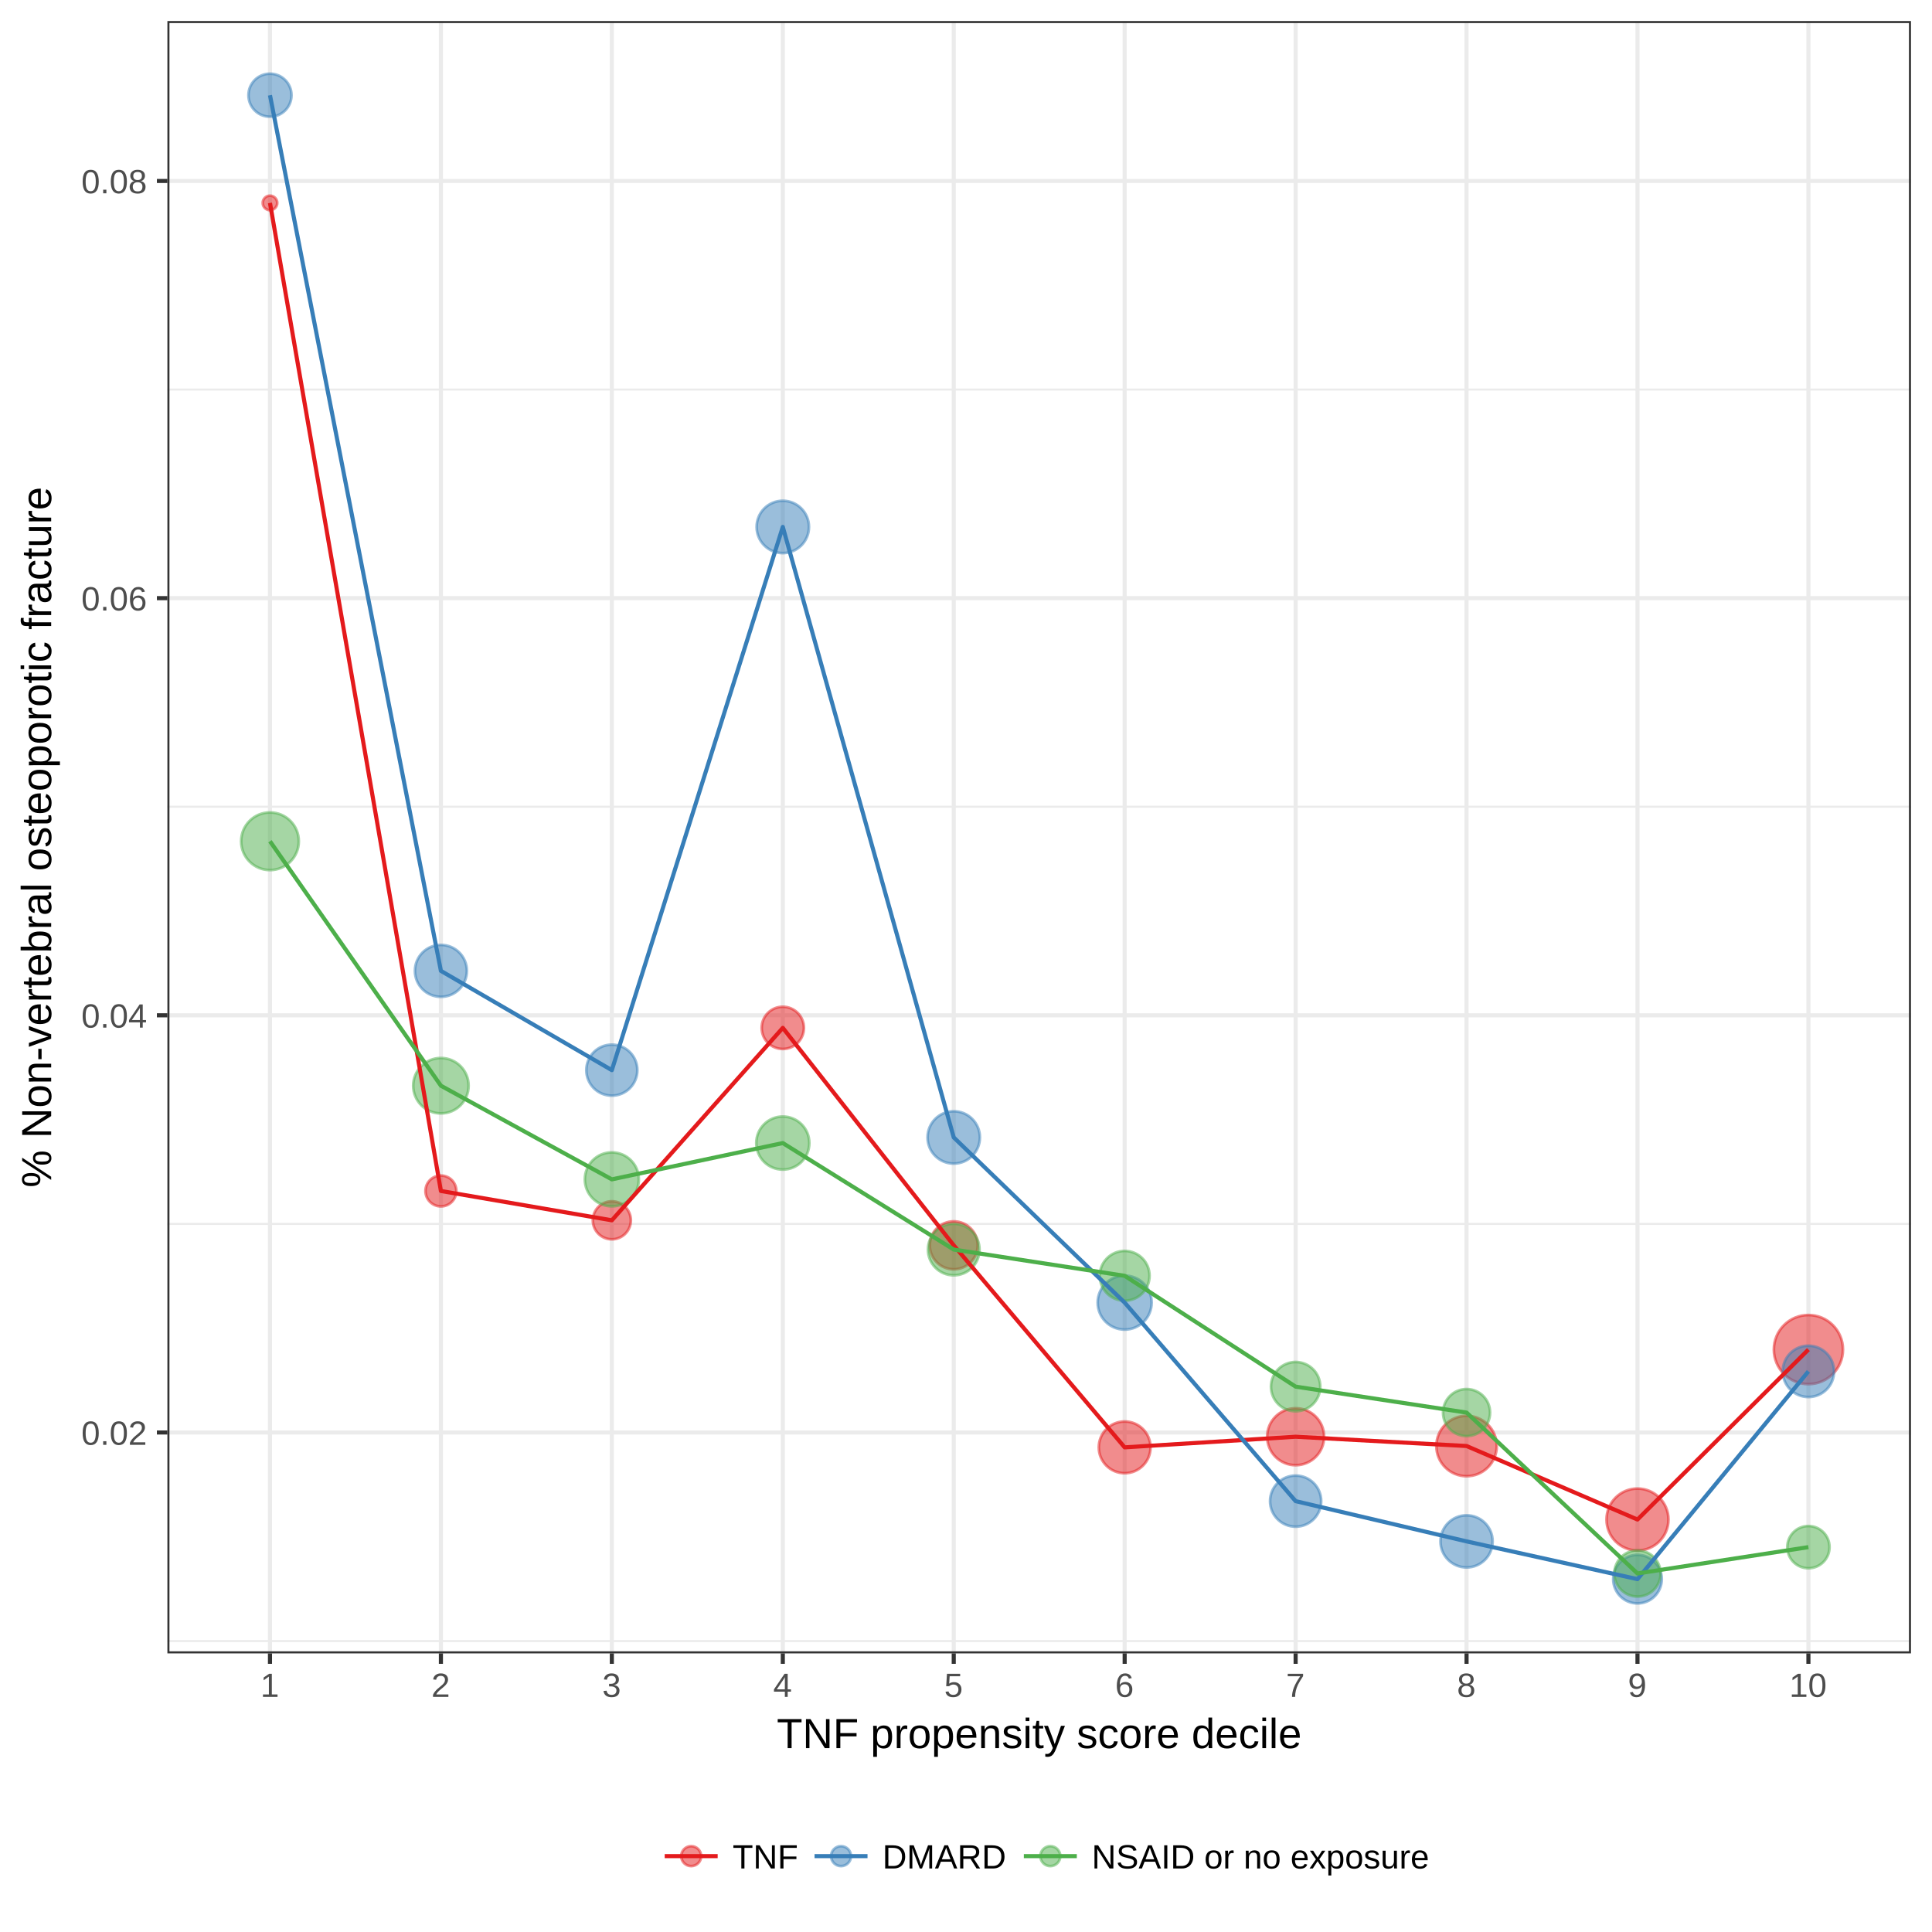
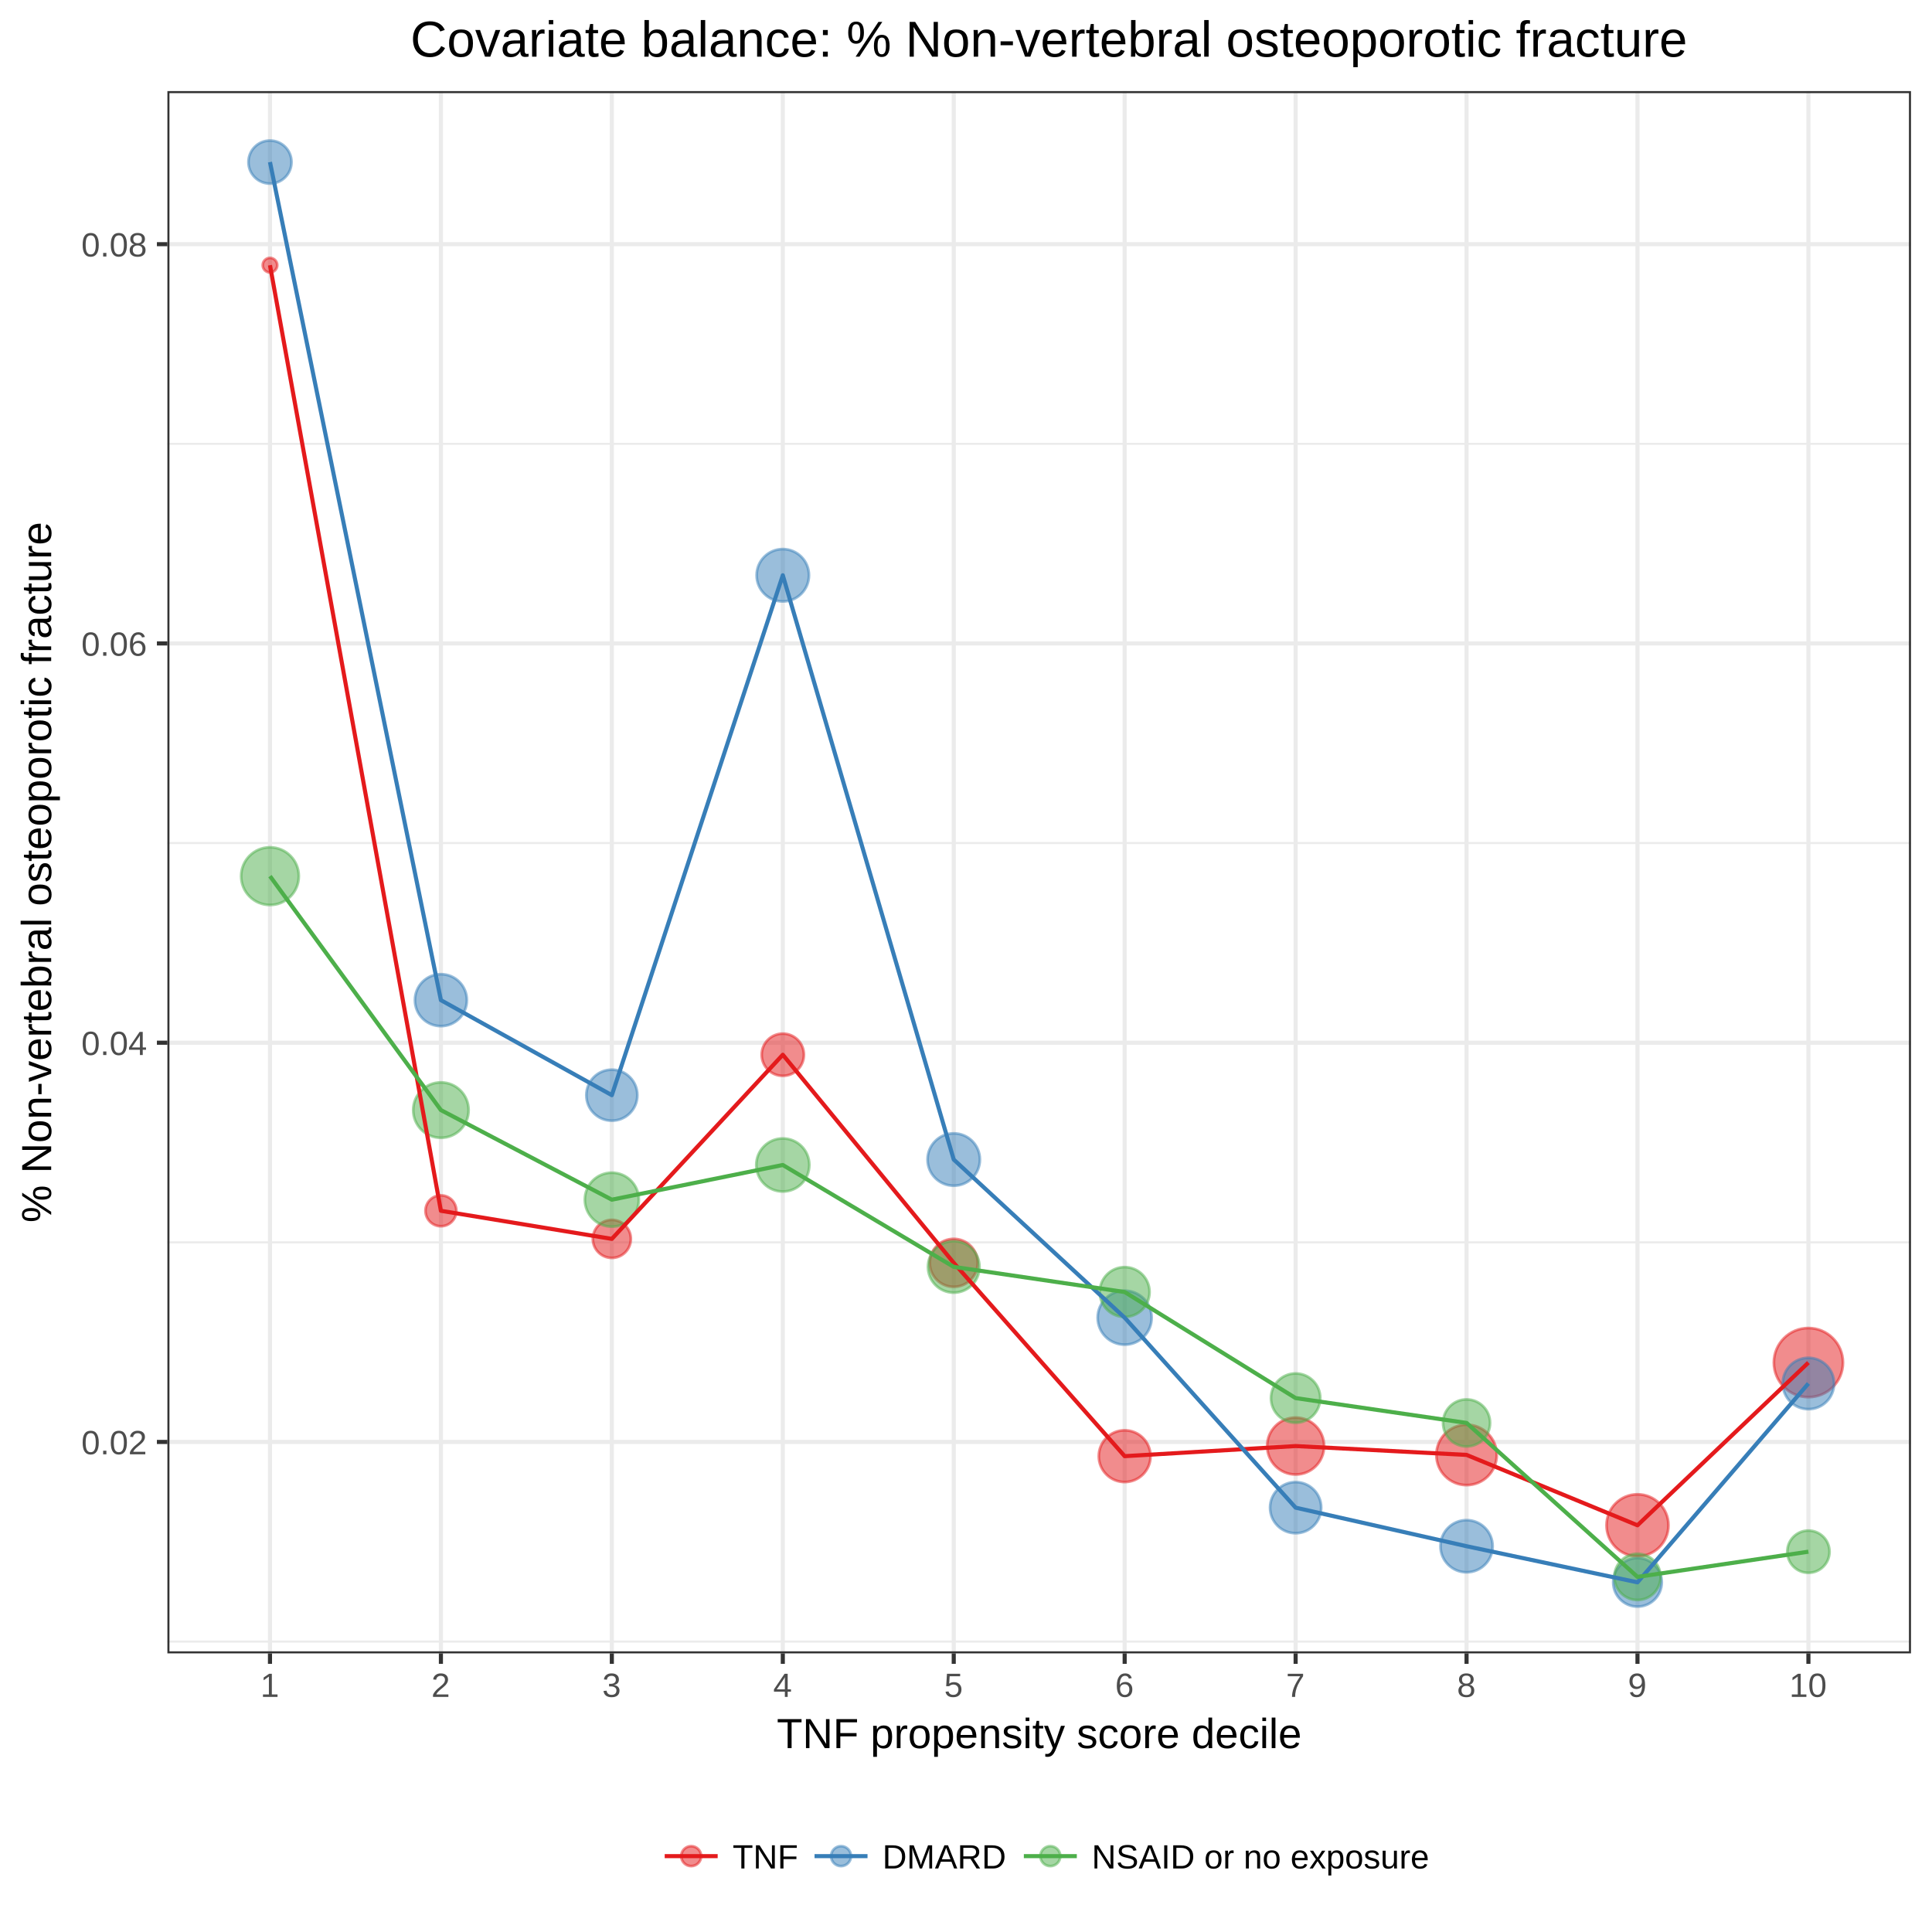
<svg xmlns="http://www.w3.org/2000/svg" viewBox="0 0 504.00 504.00">
  <defs>
    <style type="text/css">
    line, polyline, path, rect, circle {
      fill: none;
      stroke: #000000;
      stroke-linecap: round;
      stroke-linejoin: round;
      stroke-miterlimit: 10.00;
    }
  </style>
  </defs>
  <rect width="100%" height="100%" style="stroke: none; fill: #FFFFFF;" />
-   <rect x="0.00" y="-0.00" width="504.00" height="504.00" style="stroke-width: 1.07; stroke: #FFFFFF; fill: #FFFFFF;" />
+   <rect x="0.00" y="0.00" width="504.00" height="504.00" style="stroke-width: 1.07; stroke: #FFFFFF; fill: #FFFFFF;" />
  <defs>
-     <clipPath id="cpNDMuNjcyNnw0OTguNTIxfDQzMS4zMDl8NS40Nzk0NQ==">
-       <rect x="43.67" y="5.48" width="454.85" height="425.83" />
+     <clipPath id="cpNDMuNjcyNnw0OTguNTIxfDQzMS4zMDl8MjMuNzU3OQ==">
+       <rect x="43.67" y="23.76" width="454.85" height="407.55" />
    </clipPath>
  </defs>
-   <rect x="43.67" y="5.48" width="454.85" height="425.83" style="stroke-width: 1.07; stroke: none; fill: #FFFFFF;" clip-path="url(#cpNDMuNjcyNnw0OTguNTIxfDQzMS4zMDl8NS40Nzk0NQ==)" />
-   <polyline points="43.67,428.10 498.52,428.10 " style="stroke-width: 0.53; stroke: #EBEBEB; stroke-linecap: butt;" clip-path="url(#cpNDMuNjcyNnw0OTguNTIxfDQzMS4zMDl8NS40Nzk0NQ==)" />
-   <polyline points="43.67,319.28 498.52,319.28 " style="stroke-width: 0.53; stroke: #EBEBEB; stroke-linecap: butt;" clip-path="url(#cpNDMuNjcyNnw0OTguNTIxfDQzMS4zMDl8NS40Nzk0NQ==)" />
-   <polyline points="43.67,210.45 498.52,210.45 " style="stroke-width: 0.53; stroke: #EBEBEB; stroke-linecap: butt;" clip-path="url(#cpNDMuNjcyNnw0OTguNTIxfDQzMS4zMDl8NS40Nzk0NQ==)" />
-   <polyline points="43.67,101.62 498.52,101.62 " style="stroke-width: 0.53; stroke: #EBEBEB; stroke-linecap: butt;" clip-path="url(#cpNDMuNjcyNnw0OTguNTIxfDQzMS4zMDl8NS40Nzk0NQ==)" />
-   <polyline points="43.67,373.69 498.52,373.69 " style="stroke-width: 1.07; stroke: #EBEBEB; stroke-linecap: butt;" clip-path="url(#cpNDMuNjcyNnw0OTguNTIxfDQzMS4zMDl8NS40Nzk0NQ==)" />
-   <polyline points="43.67,264.86 498.52,264.86 " style="stroke-width: 1.07; stroke: #EBEBEB; stroke-linecap: butt;" clip-path="url(#cpNDMuNjcyNnw0OTguNTIxfDQzMS4zMDl8NS40Nzk0NQ==)" />
-   <polyline points="43.67,156.04 498.52,156.04 " style="stroke-width: 1.07; stroke: #EBEBEB; stroke-linecap: butt;" clip-path="url(#cpNDMuNjcyNnw0OTguNTIxfDQzMS4zMDl8NS40Nzk0NQ==)" />
-   <polyline points="43.67,47.21 498.52,47.21 " style="stroke-width: 1.07; stroke: #EBEBEB; stroke-linecap: butt;" clip-path="url(#cpNDMuNjcyNnw0OTguNTIxfDQzMS4zMDl8NS40Nzk0NQ==)" />
-   <polyline points="70.43,431.31 70.43,5.48 " style="stroke-width: 1.07; stroke: #EBEBEB; stroke-linecap: butt;" clip-path="url(#cpNDMuNjcyNnw0OTguNTIxfDQzMS4zMDl8NS40Nzk0NQ==)" />
-   <polyline points="115.02,431.31 115.02,5.48 " style="stroke-width: 1.07; stroke: #EBEBEB; stroke-linecap: butt;" clip-path="url(#cpNDMuNjcyNnw0OTguNTIxfDQzMS4zMDl8NS40Nzk0NQ==)" />
-   <polyline points="159.61,431.31 159.61,5.48 " style="stroke-width: 1.07; stroke: #EBEBEB; stroke-linecap: butt;" clip-path="url(#cpNDMuNjcyNnw0OTguNTIxfDQzMS4zMDl8NS40Nzk0NQ==)" />
-   <polyline points="204.21,431.31 204.21,5.48 " style="stroke-width: 1.07; stroke: #EBEBEB; stroke-linecap: butt;" clip-path="url(#cpNDMuNjcyNnw0OTguNTIxfDQzMS4zMDl8NS40Nzk0NQ==)" />
-   <polyline points="248.80,431.31 248.80,5.48 " style="stroke-width: 1.07; stroke: #EBEBEB; stroke-linecap: butt;" clip-path="url(#cpNDMuNjcyNnw0OTguNTIxfDQzMS4zMDl8NS40Nzk0NQ==)" />
-   <polyline points="293.39,431.31 293.39,5.48 " style="stroke-width: 1.07; stroke: #EBEBEB; stroke-linecap: butt;" clip-path="url(#cpNDMuNjcyNnw0OTguNTIxfDQzMS4zMDl8NS40Nzk0NQ==)" />
-   <polyline points="337.99,431.31 337.99,5.48 " style="stroke-width: 1.07; stroke: #EBEBEB; stroke-linecap: butt;" clip-path="url(#cpNDMuNjcyNnw0OTguNTIxfDQzMS4zMDl8NS40Nzk0NQ==)" />
-   <polyline points="382.58,431.31 382.58,5.48 " style="stroke-width: 1.07; stroke: #EBEBEB; stroke-linecap: butt;" clip-path="url(#cpNDMuNjcyNnw0OTguNTIxfDQzMS4zMDl8NS40Nzk0NQ==)" />
-   <polyline points="427.17,431.31 427.17,5.48 " style="stroke-width: 1.07; stroke: #EBEBEB; stroke-linecap: butt;" clip-path="url(#cpNDMuNjcyNnw0OTguNTIxfDQzMS4zMDl8NS40Nzk0NQ==)" />
-   <polyline points="471.76,431.31 471.76,5.48 " style="stroke-width: 1.07; stroke: #EBEBEB; stroke-linecap: butt;" clip-path="url(#cpNDMuNjcyNnw0OTguNTIxfDQzMS4zMDl8NS40Nzk0NQ==)" />
-   <circle cx="70.43" cy="52.94" r="1.42pt" style="stroke-width: 0.71; stroke: #E41A1C; stroke-opacity: 0.50; fill: #E41A1C; fill-opacity: 0.50;" clip-path="url(#cpNDMuNjcyNnw0OTguNTIxfDQzMS4zMDl8NS40Nzk0NQ==)" />
-   <circle cx="115.02" cy="310.69" r="3.02pt" style="stroke-width: 0.71; stroke: #E41A1C; stroke-opacity: 0.50; fill: #E41A1C; fill-opacity: 0.50;" clip-path="url(#cpNDMuNjcyNnw0OTguNTIxfDQzMS4zMDl8NS40Nzk0NQ==)" />
-   <circle cx="159.61" cy="318.34" r="3.72pt" style="stroke-width: 0.71; stroke: #E41A1C; stroke-opacity: 0.50; fill: #E41A1C; fill-opacity: 0.50;" clip-path="url(#cpNDMuNjcyNnw0OTguNTIxfDQzMS4zMDl8NS40Nzk0NQ==)" />
-   <circle cx="204.21" cy="268.14" r="4.13pt" style="stroke-width: 0.71; stroke: #E41A1C; stroke-opacity: 0.50; fill: #E41A1C; fill-opacity: 0.50;" clip-path="url(#cpNDMuNjcyNnw0OTguNTIxfDQzMS4zMDl8NS40Nzk0NQ==)" />
-   <circle cx="248.80" cy="324.87" r="4.69pt" style="stroke-width: 0.71; stroke: #E41A1C; stroke-opacity: 0.50; fill: #E41A1C; fill-opacity: 0.50;" clip-path="url(#cpNDMuNjcyNnw0OTguNTIxfDQzMS4zMDl8NS40Nzk0NQ==)" />
-   <circle cx="293.39" cy="377.57" r="5.06pt" style="stroke-width: 0.71; stroke: #E41A1C; stroke-opacity: 0.50; fill: #E41A1C; fill-opacity: 0.50;" clip-path="url(#cpNDMuNjcyNnw0OTguNTIxfDQzMS4zMDl8NS40Nzk0NQ==)" />
-   <circle cx="337.99" cy="374.80" r="5.57pt" style="stroke-width: 0.71; stroke: #E41A1C; stroke-opacity: 0.50; fill: #E41A1C; fill-opacity: 0.50;" clip-path="url(#cpNDMuNjcyNnw0OTguNTIxfDQzMS4zMDl8NS40Nzk0NQ==)" />
-   <circle cx="382.58" cy="377.22" r="5.91pt" style="stroke-width: 0.71; stroke: #E41A1C; stroke-opacity: 0.50; fill: #E41A1C; fill-opacity: 0.50;" clip-path="url(#cpNDMuNjcyNnw0OTguNTIxfDQzMS4zMDl8NS40Nzk0NQ==)" />
-   <circle cx="427.17" cy="396.40" r="6.06pt" style="stroke-width: 0.71; stroke: #E41A1C; stroke-opacity: 0.50; fill: #E41A1C; fill-opacity: 0.50;" clip-path="url(#cpNDMuNjcyNnw0OTguNTIxfDQzMS4zMDl8NS40Nzk0NQ==)" />
-   <circle cx="471.76" cy="352.06" r="6.76pt" style="stroke-width: 0.71; stroke: #E41A1C; stroke-opacity: 0.50; fill: #E41A1C; fill-opacity: 0.50;" clip-path="url(#cpNDMuNjcyNnw0OTguNTIxfDQzMS4zMDl8NS40Nzk0NQ==)" />
-   <circle cx="70.43" cy="24.84" r="4.21pt" style="stroke-width: 0.71; stroke: #377EB8; stroke-opacity: 0.50; fill: #377EB8; fill-opacity: 0.50;" clip-path="url(#cpNDMuNjcyNnw0OTguNTIxfDQzMS4zMDl8NS40Nzk0NQ==)" />
-   <circle cx="115.02" cy="253.27" r="5.08pt" style="stroke-width: 0.71; stroke: #377EB8; stroke-opacity: 0.50; fill: #377EB8; fill-opacity: 0.50;" clip-path="url(#cpNDMuNjcyNnw0OTguNTIxfDQzMS4zMDl8NS40Nzk0NQ==)" />
-   <circle cx="159.61" cy="279.17" r="4.99pt" style="stroke-width: 0.71; stroke: #377EB8; stroke-opacity: 0.50; fill: #377EB8; fill-opacity: 0.50;" clip-path="url(#cpNDMuNjcyNnw0OTguNTIxfDQzMS4zMDl8NS40Nzk0NQ==)" />
-   <circle cx="204.21" cy="137.46" r="5.12pt" style="stroke-width: 0.71; stroke: #377EB8; stroke-opacity: 0.50; fill: #377EB8; fill-opacity: 0.50;" clip-path="url(#cpNDMuNjcyNnw0OTguNTIxfDQzMS4zMDl8NS40Nzk0NQ==)" />
-   <circle cx="248.80" cy="296.72" r="5.12pt" style="stroke-width: 0.71; stroke: #377EB8; stroke-opacity: 0.50; fill: #377EB8; fill-opacity: 0.50;" clip-path="url(#cpNDMuNjcyNnw0OTguNTIxfDQzMS4zMDl8NS40Nzk0NQ==)" />
-   <circle cx="293.39" cy="339.81" r="5.28pt" style="stroke-width: 0.71; stroke: #377EB8; stroke-opacity: 0.50; fill: #377EB8; fill-opacity: 0.50;" clip-path="url(#cpNDMuNjcyNnw0OTguNTIxfDQzMS4zMDl8NS40Nzk0NQ==)" />
-   <circle cx="337.99" cy="391.60" r="5.00pt" style="stroke-width: 0.71; stroke: #377EB8; stroke-opacity: 0.50; fill: #377EB8; fill-opacity: 0.50;" clip-path="url(#cpNDMuNjcyNnw0OTguNTIxfDQzMS4zMDl8NS40Nzk0NQ==)" />
-   <circle cx="382.58" cy="402.10" r="5.10pt" style="stroke-width: 0.71; stroke: #377EB8; stroke-opacity: 0.50; fill: #377EB8; fill-opacity: 0.50;" clip-path="url(#cpNDMuNjcyNnw0OTguNTIxfDQzMS4zMDl8NS40Nzk0NQ==)" />
-   <circle cx="427.17" cy="411.95" r="4.75pt" style="stroke-width: 0.71; stroke: #377EB8; stroke-opacity: 0.50; fill: #377EB8; fill-opacity: 0.50;" clip-path="url(#cpNDMuNjcyNnw0OTguNTIxfDQzMS4zMDl8NS40Nzk0NQ==)" />
-   <circle cx="471.76" cy="357.75" r="5.02pt" style="stroke-width: 0.71; stroke: #377EB8; stroke-opacity: 0.50; fill: #377EB8; fill-opacity: 0.50;" clip-path="url(#cpNDMuNjcyNnw0OTguNTIxfDQzMS4zMDl8NS40Nzk0NQ==)" />
-   <circle cx="70.43" cy="219.46" r="5.64pt" style="stroke-width: 0.71; stroke: #4DAF4A; stroke-opacity: 0.50; fill: #4DAF4A; fill-opacity: 0.50;" clip-path="url(#cpNDMuNjcyNnw0OTguNTIxfDQzMS4zMDl8NS40Nzk0NQ==)" />
-   <circle cx="115.02" cy="283.23" r="5.42pt" style="stroke-width: 0.71; stroke: #4DAF4A; stroke-opacity: 0.50; fill: #4DAF4A; fill-opacity: 0.50;" clip-path="url(#cpNDMuNjcyNnw0OTguNTIxfDQzMS4zMDl8NS40Nzk0NQ==)" />
-   <circle cx="159.61" cy="307.66" r="5.28pt" style="stroke-width: 0.71; stroke: #4DAF4A; stroke-opacity: 0.50; fill: #4DAF4A; fill-opacity: 0.50;" clip-path="url(#cpNDMuNjcyNnw0OTguNTIxfDQzMS4zMDl8NS40Nzk0NQ==)" />
-   <circle cx="204.21" cy="298.19" r="5.19pt" style="stroke-width: 0.71; stroke: #4DAF4A; stroke-opacity: 0.50; fill: #4DAF4A; fill-opacity: 0.50;" clip-path="url(#cpNDMuNjcyNnw0OTguNTIxfDQzMS4zMDl8NS40Nzk0NQ==)" />
-   <circle cx="248.80" cy="325.97" r="5.04pt" style="stroke-width: 0.71; stroke: #4DAF4A; stroke-opacity: 0.50; fill: #4DAF4A; fill-opacity: 0.50;" clip-path="url(#cpNDMuNjcyNnw0OTguNTIxfDQzMS4zMDl8NS40Nzk0NQ==)" />
-   <circle cx="293.39" cy="332.82" r="4.87pt" style="stroke-width: 0.71; stroke: #4DAF4A; stroke-opacity: 0.50; fill: #4DAF4A; fill-opacity: 0.50;" clip-path="url(#cpNDMuNjcyNnw0OTguNTIxfDQzMS4zMDl8NS40Nzk0NQ==)" />
-   <circle cx="337.99" cy="361.73" r="4.82pt" style="stroke-width: 0.71; stroke: #4DAF4A; stroke-opacity: 0.50; fill: #4DAF4A; fill-opacity: 0.50;" clip-path="url(#cpNDMuNjcyNnw0OTguNTIxfDQzMS4zMDl8NS40Nzk0NQ==)" />
-   <circle cx="382.58" cy="368.50" r="4.60pt" style="stroke-width: 0.71; stroke: #4DAF4A; stroke-opacity: 0.50; fill: #4DAF4A; fill-opacity: 0.50;" clip-path="url(#cpNDMuNjcyNnw0OTguNTIxfDQzMS4zMDl8NS40Nzk0NQ==)" />
-   <circle cx="427.17" cy="410.47" r="4.52pt" style="stroke-width: 0.71; stroke: #4DAF4A; stroke-opacity: 0.50; fill: #4DAF4A; fill-opacity: 0.50;" clip-path="url(#cpNDMuNjcyNnw0OTguNTIxfDQzMS4zMDl8NS40Nzk0NQ==)" />
-   <circle cx="471.76" cy="403.60" r="4.13pt" style="stroke-width: 0.71; stroke: #4DAF4A; stroke-opacity: 0.50; fill: #4DAF4A; fill-opacity: 0.50;" clip-path="url(#cpNDMuNjcyNnw0OTguNTIxfDQzMS4zMDl8NS40Nzk0NQ==)" />
-   <polyline points="70.43,52.94 115.02,310.69 159.61,318.34 204.21,268.14 248.80,324.87 293.39,377.57 337.99,374.80 382.58,377.22 427.17,396.40 471.76,352.06 " style="stroke-width: 1.07; stroke: #E41A1C; stroke-linecap: butt;" clip-path="url(#cpNDMuNjcyNnw0OTguNTIxfDQzMS4zMDl8NS40Nzk0NQ==)" />
-   <polyline points="70.43,24.84 115.02,253.27 159.61,279.17 204.21,137.46 248.80,296.72 293.39,339.81 337.99,391.60 382.58,402.10 427.17,411.95 471.76,357.75 " style="stroke-width: 1.07; stroke: #377EB8; stroke-linecap: butt;" clip-path="url(#cpNDMuNjcyNnw0OTguNTIxfDQzMS4zMDl8NS40Nzk0NQ==)" />
-   <polyline points="70.43,219.46 115.02,283.23 159.61,307.66 204.21,298.19 248.80,325.97 293.39,332.82 337.99,361.73 382.58,368.50 427.17,410.47 471.76,403.60 " style="stroke-width: 1.07; stroke: #4DAF4A; stroke-linecap: butt;" clip-path="url(#cpNDMuNjcyNnw0OTguNTIxfDQzMS4zMDl8NS40Nzk0NQ==)" />
-   <rect x="43.67" y="5.48" width="454.85" height="425.83" style="stroke-width: 1.07; stroke: #333333;" clip-path="url(#cpNDMuNjcyNnw0OTguNTIxfDQzMS4zMDl8NS40Nzk0NQ==)" />
+   <rect x="43.67" y="23.76" width="454.85" height="407.55" style="stroke-width: 1.07; stroke: none; fill: #FFFFFF;" clip-path="url(#cpNDMuNjcyNnw0OTguNTIxfDQzMS4zMDl8MjMuNzU3OQ==)" />
+   <polyline points="43.67,428.24 498.52,428.24 " style="stroke-width: 0.53; stroke: #EBEBEB; stroke-linecap: butt;" clip-path="url(#cpNDMuNjcyNnw0OTguNTIxfDQzMS4zMDl8MjMuNzU3OQ==)" />
+   <polyline points="43.67,324.09 498.52,324.09 " style="stroke-width: 0.53; stroke: #EBEBEB; stroke-linecap: butt;" clip-path="url(#cpNDMuNjcyNnw0OTguNTIxfDQzMS4zMDl8MjMuNzU3OQ==)" />
+   <polyline points="43.67,219.93 498.52,219.93 " style="stroke-width: 0.53; stroke: #EBEBEB; stroke-linecap: butt;" clip-path="url(#cpNDMuNjcyNnw0OTguNTIxfDQzMS4zMDl8MjMuNzU3OQ==)" />
+   <polyline points="43.67,115.78 498.52,115.78 " style="stroke-width: 0.53; stroke: #EBEBEB; stroke-linecap: butt;" clip-path="url(#cpNDMuNjcyNnw0OTguNTIxfDQzMS4zMDl8MjMuNzU3OQ==)" />
+   <polyline points="43.67,376.16 498.52,376.16 " style="stroke-width: 1.07; stroke: #EBEBEB; stroke-linecap: butt;" clip-path="url(#cpNDMuNjcyNnw0OTguNTIxfDQzMS4zMDl8MjMuNzU3OQ==)" />
+   <polyline points="43.67,272.01 498.52,272.01 " style="stroke-width: 1.07; stroke: #EBEBEB; stroke-linecap: butt;" clip-path="url(#cpNDMuNjcyNnw0OTguNTIxfDQzMS4zMDl8MjMuNzU3OQ==)" />
+   <polyline points="43.67,167.85 498.52,167.85 " style="stroke-width: 1.07; stroke: #EBEBEB; stroke-linecap: butt;" clip-path="url(#cpNDMuNjcyNnw0OTguNTIxfDQzMS4zMDl8MjMuNzU3OQ==)" />
+   <polyline points="43.67,63.70 498.52,63.70 " style="stroke-width: 1.07; stroke: #EBEBEB; stroke-linecap: butt;" clip-path="url(#cpNDMuNjcyNnw0OTguNTIxfDQzMS4zMDl8MjMuNzU3OQ==)" />
+   <polyline points="70.43,431.31 70.43,23.76 " style="stroke-width: 1.07; stroke: #EBEBEB; stroke-linecap: butt;" clip-path="url(#cpNDMuNjcyNnw0OTguNTIxfDQzMS4zMDl8MjMuNzU3OQ==)" />
+   <polyline points="115.02,431.31 115.02,23.76 " style="stroke-width: 1.07; stroke: #EBEBEB; stroke-linecap: butt;" clip-path="url(#cpNDMuNjcyNnw0OTguNTIxfDQzMS4zMDl8MjMuNzU3OQ==)" />
+   <polyline points="159.61,431.31 159.61,23.76 " style="stroke-width: 1.07; stroke: #EBEBEB; stroke-linecap: butt;" clip-path="url(#cpNDMuNjcyNnw0OTguNTIxfDQzMS4zMDl8MjMuNzU3OQ==)" />
+   <polyline points="204.21,431.31 204.21,23.76 " style="stroke-width: 1.07; stroke: #EBEBEB; stroke-linecap: butt;" clip-path="url(#cpNDMuNjcyNnw0OTguNTIxfDQzMS4zMDl8MjMuNzU3OQ==)" />
+   <polyline points="248.80,431.31 248.80,23.76 " style="stroke-width: 1.07; stroke: #EBEBEB; stroke-linecap: butt;" clip-path="url(#cpNDMuNjcyNnw0OTguNTIxfDQzMS4zMDl8MjMuNzU3OQ==)" />
+   <polyline points="293.39,431.31 293.39,23.76 " style="stroke-width: 1.07; stroke: #EBEBEB; stroke-linecap: butt;" clip-path="url(#cpNDMuNjcyNnw0OTguNTIxfDQzMS4zMDl8MjMuNzU3OQ==)" />
+   <polyline points="337.99,431.31 337.99,23.76 " style="stroke-width: 1.07; stroke: #EBEBEB; stroke-linecap: butt;" clip-path="url(#cpNDMuNjcyNnw0OTguNTIxfDQzMS4zMDl8MjMuNzU3OQ==)" />
+   <polyline points="382.58,431.31 382.58,23.76 " style="stroke-width: 1.07; stroke: #EBEBEB; stroke-linecap: butt;" clip-path="url(#cpNDMuNjcyNnw0OTguNTIxfDQzMS4zMDl8MjMuNzU3OQ==)" />
+   <polyline points="427.17,431.31 427.17,23.76 " style="stroke-width: 1.07; stroke: #EBEBEB; stroke-linecap: butt;" clip-path="url(#cpNDMuNjcyNnw0OTguNTIxfDQzMS4zMDl8MjMuNzU3OQ==)" />
+   <polyline points="471.76,431.31 471.76,23.76 " style="stroke-width: 1.07; stroke: #EBEBEB; stroke-linecap: butt;" clip-path="url(#cpNDMuNjcyNnw0OTguNTIxfDQzMS4zMDl8MjMuNzU3OQ==)" />
+   <circle cx="70.43" cy="69.18" r="1.42pt" style="stroke-width: 0.71; stroke: #E41A1C; stroke-opacity: 0.50; fill: #E41A1C; fill-opacity: 0.50;" clip-path="url(#cpNDMuNjcyNnw0OTguNTIxfDQzMS4zMDl8MjMuNzU3OQ==)" />
+   <circle cx="115.02" cy="315.86" r="3.02pt" style="stroke-width: 0.71; stroke: #E41A1C; stroke-opacity: 0.50; fill: #E41A1C; fill-opacity: 0.50;" clip-path="url(#cpNDMuNjcyNnw0OTguNTIxfDQzMS4zMDl8MjMuNzU3OQ==)" />
+   <circle cx="159.61" cy="323.19" r="3.72pt" style="stroke-width: 0.71; stroke: #E41A1C; stroke-opacity: 0.50; fill: #E41A1C; fill-opacity: 0.50;" clip-path="url(#cpNDMuNjcyNnw0OTguNTIxfDQzMS4zMDl8MjMuNzU3OQ==)" />
+   <circle cx="204.21" cy="275.15" r="4.13pt" style="stroke-width: 0.71; stroke: #E41A1C; stroke-opacity: 0.50; fill: #E41A1C; fill-opacity: 0.50;" clip-path="url(#cpNDMuNjcyNnw0OTguNTIxfDQzMS4zMDl8MjMuNzU3OQ==)" />
+   <circle cx="248.80" cy="329.44" r="4.69pt" style="stroke-width: 0.71; stroke: #E41A1C; stroke-opacity: 0.50; fill: #E41A1C; fill-opacity: 0.50;" clip-path="url(#cpNDMuNjcyNnw0OTguNTIxfDQzMS4zMDl8MjMuNzU3OQ==)" />
+   <circle cx="293.39" cy="379.87" r="5.06pt" style="stroke-width: 0.71; stroke: #E41A1C; stroke-opacity: 0.50; fill: #E41A1C; fill-opacity: 0.50;" clip-path="url(#cpNDMuNjcyNnw0OTguNTIxfDQzMS4zMDl8MjMuNzU3OQ==)" />
+   <circle cx="337.99" cy="377.23" r="5.57pt" style="stroke-width: 0.71; stroke: #E41A1C; stroke-opacity: 0.50; fill: #E41A1C; fill-opacity: 0.50;" clip-path="url(#cpNDMuNjcyNnw0OTguNTIxfDQzMS4zMDl8MjMuNzU3OQ==)" />
+   <circle cx="382.58" cy="379.54" r="5.91pt" style="stroke-width: 0.71; stroke: #E41A1C; stroke-opacity: 0.50; fill: #E41A1C; fill-opacity: 0.50;" clip-path="url(#cpNDMuNjcyNnw0OTguNTIxfDQzMS4zMDl8MjMuNzU3OQ==)" />
+   <circle cx="427.17" cy="397.90" r="6.06pt" style="stroke-width: 0.71; stroke: #E41A1C; stroke-opacity: 0.50; fill: #E41A1C; fill-opacity: 0.50;" clip-path="url(#cpNDMuNjcyNnw0OTguNTIxfDQzMS4zMDl8MjMuNzU3OQ==)" />
+   <circle cx="471.76" cy="355.46" r="6.76pt" style="stroke-width: 0.71; stroke: #E41A1C; stroke-opacity: 0.50; fill: #E41A1C; fill-opacity: 0.50;" clip-path="url(#cpNDMuNjcyNnw0OTguNTIxfDQzMS4zMDl8MjMuNzU3OQ==)" />
+   <circle cx="70.43" cy="42.28" r="4.21pt" style="stroke-width: 0.71; stroke: #377EB8; stroke-opacity: 0.50; fill: #377EB8; fill-opacity: 0.50;" clip-path="url(#cpNDMuNjcyNnw0OTguNTIxfDQzMS4zMDl8MjMuNzU3OQ==)" />
+   <circle cx="115.02" cy="260.91" r="5.08pt" style="stroke-width: 0.71; stroke: #377EB8; stroke-opacity: 0.50; fill: #377EB8; fill-opacity: 0.50;" clip-path="url(#cpNDMuNjcyNnw0OTguNTIxfDQzMS4zMDl8MjMuNzU3OQ==)" />
+   <circle cx="159.61" cy="285.70" r="4.99pt" style="stroke-width: 0.71; stroke: #377EB8; stroke-opacity: 0.50; fill: #377EB8; fill-opacity: 0.50;" clip-path="url(#cpNDMuNjcyNnw0OTguNTIxfDQzMS4zMDl8MjMuNzU3OQ==)" />
+   <circle cx="204.21" cy="150.07" r="5.12pt" style="stroke-width: 0.71; stroke: #377EB8; stroke-opacity: 0.50; fill: #377EB8; fill-opacity: 0.50;" clip-path="url(#cpNDMuNjcyNnw0OTguNTIxfDQzMS4zMDl8MjMuNzU3OQ==)" />
+   <circle cx="248.80" cy="302.49" r="5.12pt" style="stroke-width: 0.71; stroke: #377EB8; stroke-opacity: 0.50; fill: #377EB8; fill-opacity: 0.50;" clip-path="url(#cpNDMuNjcyNnw0OTguNTIxfDQzMS4zMDl8MjMuNzU3OQ==)" />
+   <circle cx="293.39" cy="343.74" r="5.28pt" style="stroke-width: 0.71; stroke: #377EB8; stroke-opacity: 0.50; fill: #377EB8; fill-opacity: 0.50;" clip-path="url(#cpNDMuNjcyNnw0OTguNTIxfDQzMS4zMDl8MjMuNzU3OQ==)" />
+   <circle cx="337.99" cy="393.30" r="5.00pt" style="stroke-width: 0.71; stroke: #377EB8; stroke-opacity: 0.50; fill: #377EB8; fill-opacity: 0.50;" clip-path="url(#cpNDMuNjcyNnw0OTguNTIxfDQzMS4zMDl8MjMuNzU3OQ==)" />
+   <circle cx="382.58" cy="403.36" r="5.10pt" style="stroke-width: 0.71; stroke: #377EB8; stroke-opacity: 0.50; fill: #377EB8; fill-opacity: 0.50;" clip-path="url(#cpNDMuNjcyNnw0OTguNTIxfDQzMS4zMDl8MjMuNzU3OQ==)" />
+   <circle cx="427.17" cy="412.78" r="4.75pt" style="stroke-width: 0.71; stroke: #377EB8; stroke-opacity: 0.50; fill: #377EB8; fill-opacity: 0.50;" clip-path="url(#cpNDMuNjcyNnw0OTguNTIxfDQzMS4zMDl8MjMuNzU3OQ==)" />
+   <circle cx="471.76" cy="360.91" r="5.02pt" style="stroke-width: 0.71; stroke: #377EB8; stroke-opacity: 0.50; fill: #377EB8; fill-opacity: 0.50;" clip-path="url(#cpNDMuNjcyNnw0OTguNTIxfDQzMS4zMDl8MjMuNzU3OQ==)" />
+   <circle cx="70.43" cy="228.56" r="5.64pt" style="stroke-width: 0.71; stroke: #4DAF4A; stroke-opacity: 0.50; fill: #4DAF4A; fill-opacity: 0.50;" clip-path="url(#cpNDMuNjcyNnw0OTguNTIxfDQzMS4zMDl8MjMuNzU3OQ==)" />
+   <circle cx="115.02" cy="289.59" r="5.42pt" style="stroke-width: 0.71; stroke: #4DAF4A; stroke-opacity: 0.50; fill: #4DAF4A; fill-opacity: 0.50;" clip-path="url(#cpNDMuNjcyNnw0OTguNTIxfDQzMS4zMDl8MjMuNzU3OQ==)" />
+   <circle cx="159.61" cy="312.96" r="5.28pt" style="stroke-width: 0.71; stroke: #4DAF4A; stroke-opacity: 0.50; fill: #4DAF4A; fill-opacity: 0.50;" clip-path="url(#cpNDMuNjcyNnw0OTguNTIxfDQzMS4zMDl8MjMuNzU3OQ==)" />
+   <circle cx="204.21" cy="303.91" r="5.19pt" style="stroke-width: 0.71; stroke: #4DAF4A; stroke-opacity: 0.50; fill: #4DAF4A; fill-opacity: 0.50;" clip-path="url(#cpNDMuNjcyNnw0OTguNTIxfDQzMS4zMDl8MjMuNzU3OQ==)" />
+   <circle cx="248.80" cy="330.49" r="5.04pt" style="stroke-width: 0.71; stroke: #4DAF4A; stroke-opacity: 0.50; fill: #4DAF4A; fill-opacity: 0.50;" clip-path="url(#cpNDMuNjcyNnw0OTguNTIxfDQzMS4zMDl8MjMuNzU3OQ==)" />
+   <circle cx="293.39" cy="337.05" r="4.87pt" style="stroke-width: 0.71; stroke: #4DAF4A; stroke-opacity: 0.50; fill: #4DAF4A; fill-opacity: 0.50;" clip-path="url(#cpNDMuNjcyNnw0OTguNTIxfDQzMS4zMDl8MjMuNzU3OQ==)" />
+   <circle cx="337.99" cy="364.72" r="4.82pt" style="stroke-width: 0.71; stroke: #4DAF4A; stroke-opacity: 0.50; fill: #4DAF4A; fill-opacity: 0.50;" clip-path="url(#cpNDMuNjcyNnw0OTguNTIxfDQzMS4zMDl8MjMuNzU3OQ==)" />
+   <circle cx="382.58" cy="371.20" r="4.60pt" style="stroke-width: 0.71; stroke: #4DAF4A; stroke-opacity: 0.50; fill: #4DAF4A; fill-opacity: 0.50;" clip-path="url(#cpNDMuNjcyNnw0OTguNTIxfDQzMS4zMDl8MjMuNzU3OQ==)" />
+   <circle cx="427.17" cy="411.36" r="4.52pt" style="stroke-width: 0.71; stroke: #4DAF4A; stroke-opacity: 0.50; fill: #4DAF4A; fill-opacity: 0.50;" clip-path="url(#cpNDMuNjcyNnw0OTguNTIxfDQzMS4zMDl8MjMuNzU3OQ==)" />
+   <circle cx="471.76" cy="404.79" r="4.13pt" style="stroke-width: 0.71; stroke: #4DAF4A; stroke-opacity: 0.50; fill: #4DAF4A; fill-opacity: 0.50;" clip-path="url(#cpNDMuNjcyNnw0OTguNTIxfDQzMS4zMDl8MjMuNzU3OQ==)" />
+   <polyline points="70.43,69.18 115.02,315.86 159.61,323.19 204.21,275.15 248.80,329.44 293.39,379.87 337.99,377.23 382.58,379.54 427.17,397.90 471.76,355.46 " style="stroke-width: 1.07; stroke: #E41A1C; stroke-linecap: butt;" clip-path="url(#cpNDMuNjcyNnw0OTguNTIxfDQzMS4zMDl8MjMuNzU3OQ==)" />
+   <polyline points="70.43,42.28 115.02,260.91 159.61,285.70 204.21,150.07 248.80,302.49 293.39,343.74 337.99,393.30 382.58,403.36 427.17,412.78 471.76,360.91 " style="stroke-width: 1.07; stroke: #377EB8; stroke-linecap: butt;" clip-path="url(#cpNDMuNjcyNnw0OTguNTIxfDQzMS4zMDl8MjMuNzU3OQ==)" />
+   <polyline points="70.43,228.56 115.02,289.59 159.61,312.96 204.21,303.91 248.80,330.49 293.39,337.05 337.99,364.72 382.58,371.20 427.17,411.36 471.76,404.79 " style="stroke-width: 1.07; stroke: #4DAF4A; stroke-linecap: butt;" clip-path="url(#cpNDMuNjcyNnw0OTguNTIxfDQzMS4zMDl8MjMuNzU3OQ==)" />
+   <rect x="43.67" y="23.76" width="454.85" height="407.55" style="stroke-width: 1.07; stroke: #333333;" clip-path="url(#cpNDMuNjcyNnw0OTguNTIxfDQzMS4zMDl8MjMuNzU3OQ==)" />
  <defs>
    <clipPath id="cpMHw1MDR8NTA0fDA=">
      <rect x="0.00" y="0.00" width="504.00" height="504.00" />
    </clipPath>
  </defs>
  <g clip-path="url(#cpMHw1MDR8NTA0fDA=)">
-     <text x="21.22" y="376.91" style="font-size: 8.80px; fill: #4D4D4D; font-family: Arial;" textLength="17.52px" lengthAdjust="spacingAndGlyphs">0.02</text>
+     <text x="21.22" y="379.38" style="font-size: 8.80px; fill: #4D4D4D; font-family: Arial;" textLength="17.52px" lengthAdjust="spacingAndGlyphs">0.02</text>
  </g>
  <g clip-path="url(#cpMHw1MDR8NTA0fDA=)">
-     <text x="21.22" y="268.08" style="font-size: 8.80px; fill: #4D4D4D; font-family: Arial;" textLength="17.52px" lengthAdjust="spacingAndGlyphs">0.04</text>
+     <text x="21.22" y="275.23" style="font-size: 8.80px; fill: #4D4D4D; font-family: Arial;" textLength="17.52px" lengthAdjust="spacingAndGlyphs">0.04</text>
  </g>
  <g clip-path="url(#cpMHw1MDR8NTA0fDA=)">
-     <text x="21.22" y="159.26" style="font-size: 8.80px; fill: #4D4D4D; font-family: Arial;" textLength="17.52px" lengthAdjust="spacingAndGlyphs">0.06</text>
+     <text x="21.22" y="171.07" style="font-size: 8.80px; fill: #4D4D4D; font-family: Arial;" textLength="17.52px" lengthAdjust="spacingAndGlyphs">0.06</text>
  </g>
  <g clip-path="url(#cpMHw1MDR8NTA0fDA=)">
-     <text x="21.22" y="50.43" style="font-size: 8.80px; fill: #4D4D4D; font-family: Arial;" textLength="17.52px" lengthAdjust="spacingAndGlyphs">0.08</text>
+     <text x="21.22" y="66.92" style="font-size: 8.80px; fill: #4D4D4D; font-family: Arial;" textLength="17.52px" lengthAdjust="spacingAndGlyphs">0.08</text>
  </g>
-   <polyline points="40.93,373.69 43.67,373.69 " style="stroke-width: 1.07; stroke: #333333; stroke-linecap: butt;" clip-path="url(#cpMHw1MDR8NTA0fDA=)" />
-   <polyline points="40.93,264.86 43.67,264.86 " style="stroke-width: 1.07; stroke: #333333; stroke-linecap: butt;" clip-path="url(#cpMHw1MDR8NTA0fDA=)" />
-   <polyline points="40.93,156.04 43.67,156.04 " style="stroke-width: 1.07; stroke: #333333; stroke-linecap: butt;" clip-path="url(#cpMHw1MDR8NTA0fDA=)" />
-   <polyline points="40.93,47.21 43.67,47.21 " style="stroke-width: 1.07; stroke: #333333; stroke-linecap: butt;" clip-path="url(#cpMHw1MDR8NTA0fDA=)" />
+   <polyline points="40.93,376.16 43.67,376.16 " style="stroke-width: 1.07; stroke: #333333; stroke-linecap: butt;" clip-path="url(#cpMHw1MDR8NTA0fDA=)" />
+   <polyline points="40.93,272.01 43.67,272.01 " style="stroke-width: 1.07; stroke: #333333; stroke-linecap: butt;" clip-path="url(#cpMHw1MDR8NTA0fDA=)" />
+   <polyline points="40.93,167.85 43.67,167.85 " style="stroke-width: 1.07; stroke: #333333; stroke-linecap: butt;" clip-path="url(#cpMHw1MDR8NTA0fDA=)" />
+   <polyline points="40.93,63.70 43.67,63.70 " style="stroke-width: 1.07; stroke: #333333; stroke-linecap: butt;" clip-path="url(#cpMHw1MDR8NTA0fDA=)" />
  <polyline points="70.43,434.05 70.43,431.31 " style="stroke-width: 1.07; stroke: #333333; stroke-linecap: butt;" clip-path="url(#cpMHw1MDR8NTA0fDA=)" />
  <polyline points="115.02,434.05 115.02,431.31 " style="stroke-width: 1.07; stroke: #333333; stroke-linecap: butt;" clip-path="url(#cpMHw1MDR8NTA0fDA=)" />
  <polyline points="159.61,434.05 159.61,431.31 " style="stroke-width: 1.07; stroke: #333333; stroke-linecap: butt;" clip-path="url(#cpMHw1MDR8NTA0fDA=)" />
  <polyline points="204.21,434.05 204.21,431.31 " style="stroke-width: 1.07; stroke: #333333; stroke-linecap: butt;" clip-path="url(#cpMHw1MDR8NTA0fDA=)" />
  <polyline points="248.80,434.05 248.80,431.31 " style="stroke-width: 1.07; stroke: #333333; stroke-linecap: butt;" clip-path="url(#cpMHw1MDR8NTA0fDA=)" />
  <polyline points="293.39,434.05 293.39,431.31 " style="stroke-width: 1.07; stroke: #333333; stroke-linecap: butt;" clip-path="url(#cpMHw1MDR8NTA0fDA=)" />
  <polyline points="337.99,434.05 337.99,431.31 " style="stroke-width: 1.07; stroke: #333333; stroke-linecap: butt;" clip-path="url(#cpMHw1MDR8NTA0fDA=)" />
  <polyline points="382.58,434.05 382.58,431.31 " style="stroke-width: 1.07; stroke: #333333; stroke-linecap: butt;" clip-path="url(#cpMHw1MDR8NTA0fDA=)" />
  <polyline points="427.17,434.05 427.17,431.31 " style="stroke-width: 1.07; stroke: #333333; stroke-linecap: butt;" clip-path="url(#cpMHw1MDR8NTA0fDA=)" />
  <polyline points="471.76,434.05 471.76,431.31 " style="stroke-width: 1.07; stroke: #333333; stroke-linecap: butt;" clip-path="url(#cpMHw1MDR8NTA0fDA=)" />
  <g clip-path="url(#cpMHw1MDR8NTA0fDA=)">
    <text x="67.93" y="442.68" style="font-size: 8.80px; fill: #4D4D4D; font-family: Arial;" textLength="5.01px" lengthAdjust="spacingAndGlyphs">1</text>
  </g>
  <g clip-path="url(#cpMHw1MDR8NTA0fDA=)">
    <text x="112.52" y="442.68" style="font-size: 8.80px; fill: #4D4D4D; font-family: Arial;" textLength="5.01px" lengthAdjust="spacingAndGlyphs">2</text>
  </g>
  <g clip-path="url(#cpMHw1MDR8NTA0fDA=)">
    <text x="157.11" y="442.68" style="font-size: 8.80px; fill: #4D4D4D; font-family: Arial;" textLength="5.01px" lengthAdjust="spacingAndGlyphs">3</text>
  </g>
  <g clip-path="url(#cpMHw1MDR8NTA0fDA=)">
    <text x="201.70" y="442.68" style="font-size: 8.80px; fill: #4D4D4D; font-family: Arial;" textLength="5.01px" lengthAdjust="spacingAndGlyphs">4</text>
  </g>
  <g clip-path="url(#cpMHw1MDR8NTA0fDA=)">
    <text x="246.30" y="442.68" style="font-size: 8.80px; fill: #4D4D4D; font-family: Arial;" textLength="5.01px" lengthAdjust="spacingAndGlyphs">5</text>
  </g>
  <g clip-path="url(#cpMHw1MDR8NTA0fDA=)">
    <text x="290.89" y="442.68" style="font-size: 8.80px; fill: #4D4D4D; font-family: Arial;" textLength="5.01px" lengthAdjust="spacingAndGlyphs">6</text>
  </g>
  <g clip-path="url(#cpMHw1MDR8NTA0fDA=)">
    <text x="335.48" y="442.68" style="font-size: 8.80px; fill: #4D4D4D; font-family: Arial;" textLength="5.01px" lengthAdjust="spacingAndGlyphs">7</text>
  </g>
  <g clip-path="url(#cpMHw1MDR8NTA0fDA=)">
    <text x="380.08" y="442.68" style="font-size: 8.80px; fill: #4D4D4D; font-family: Arial;" textLength="5.01px" lengthAdjust="spacingAndGlyphs">8</text>
  </g>
  <g clip-path="url(#cpMHw1MDR8NTA0fDA=)">
    <text x="424.67" y="442.68" style="font-size: 8.80px; fill: #4D4D4D; font-family: Arial;" textLength="5.01px" lengthAdjust="spacingAndGlyphs">9</text>
  </g>
  <g clip-path="url(#cpMHw1MDR8NTA0fDA=)">
    <text x="466.76" y="442.68" style="font-size: 8.80px; fill: #4D4D4D; font-family: Arial;" textLength="10.01px" lengthAdjust="spacingAndGlyphs">10</text>
  </g>
  <g clip-path="url(#cpMHw1MDR8NTA0fDA=)">
    <text x="202.63" y="456.03" style="font-size: 11.00px; font-family: Arial;" textLength="136.94px" lengthAdjust="spacingAndGlyphs">TNF propensity score decile</text>
  </g>
  <g clip-path="url(#cpMHw1MDR8NTA0fDA=)">
-     <text transform="translate(13.35,309.80) rotate(-90)" style="font-size: 11.00px; font-family: Arial;" textLength="182.81px" lengthAdjust="spacingAndGlyphs">% Non-vertebral osteoporotic fracture</text>
+     <text transform="translate(13.35,318.94) rotate(-90)" style="font-size: 11.00px; font-family: Arial;" textLength="182.81px" lengthAdjust="spacingAndGlyphs">% Non-vertebral osteoporotic fracture</text>
  </g>
  <rect x="161.68" y="469.90" width="218.84" height="28.62" style="stroke-width: 1.07; stroke: none; fill: #FFFFFF;" clip-path="url(#cpMHw1MDR8NTA0fDA=)" />
  <rect x="171.67" y="475.57" width="17.28" height="17.28" style="stroke-width: 1.07; stroke: none; fill: #FFFFFF;" clip-path="url(#cpMHw1MDR8NTA0fDA=)" />
  <circle cx="180.31" cy="484.21" r="1.95pt" style="stroke-width: 0.71; stroke: #E41A1C; stroke-opacity: 0.50; fill: #E41A1C; fill-opacity: 0.50;" clip-path="url(#cpMHw1MDR8NTA0fDA=)" />
  <line x1="173.40" y1="484.21" x2="187.22" y2="484.21" style="stroke-width: 1.07; stroke: #E41A1C; stroke-linecap: butt;" clip-path="url(#cpMHw1MDR8NTA0fDA=)" />
  <rect x="210.76" y="475.57" width="17.28" height="17.28" style="stroke-width: 1.07; stroke: none; fill: #FFFFFF;" clip-path="url(#cpMHw1MDR8NTA0fDA=)" />
  <circle cx="219.40" cy="484.21" r="1.95pt" style="stroke-width: 0.71; stroke: #377EB8; stroke-opacity: 0.50; fill: #377EB8; fill-opacity: 0.50;" clip-path="url(#cpMHw1MDR8NTA0fDA=)" />
  <line x1="212.49" y1="484.21" x2="226.31" y2="484.21" style="stroke-width: 1.07; stroke: #377EB8; stroke-linecap: butt;" clip-path="url(#cpMHw1MDR8NTA0fDA=)" />
  <rect x="265.36" y="475.57" width="17.28" height="17.28" style="stroke-width: 1.07; stroke: none; fill: #FFFFFF;" clip-path="url(#cpMHw1MDR8NTA0fDA=)" />
  <circle cx="274.00" cy="484.21" r="1.95pt" style="stroke-width: 0.71; stroke: #4DAF4A; stroke-opacity: 0.50; fill: #4DAF4A; fill-opacity: 0.50;" clip-path="url(#cpMHw1MDR8NTA0fDA=)" />
  <line x1="267.09" y1="484.21" x2="280.91" y2="484.21" style="stroke-width: 1.07; stroke: #4DAF4A; stroke-linecap: butt;" clip-path="url(#cpMHw1MDR8NTA0fDA=)" />
  <g clip-path="url(#cpMHw1MDR8NTA0fDA=)">
    <text x="191.11" y="487.43" style="font-size: 8.80px; font-family: Arial;" textLength="17.49px" lengthAdjust="spacingAndGlyphs">TNF</text>
  </g>
  <g clip-path="url(#cpMHw1MDR8NTA0fDA=)">
    <text x="230.20" y="487.43" style="font-size: 8.80px; font-family: Arial;" textLength="33.00px" lengthAdjust="spacingAndGlyphs">DMARD</text>
  </g>
  <g clip-path="url(#cpMHw1MDR8NTA0fDA=)">
    <text x="284.80" y="487.43" style="font-size: 8.80px; font-family: Arial;" textLength="90.04px" lengthAdjust="spacingAndGlyphs">NSAID or no exposure</text>
  </g>
+   <g clip-path="url(#cpMHw1MDR8NTA0fDA=)">
+     <text x="107.07" y="14.79" style="font-size: 13.20px; font-family: Arial;" textLength="328.05px" lengthAdjust="spacingAndGlyphs">Covariate balance: % Non-vertebral osteoporotic fracture</text>
+   </g>
</svg>
